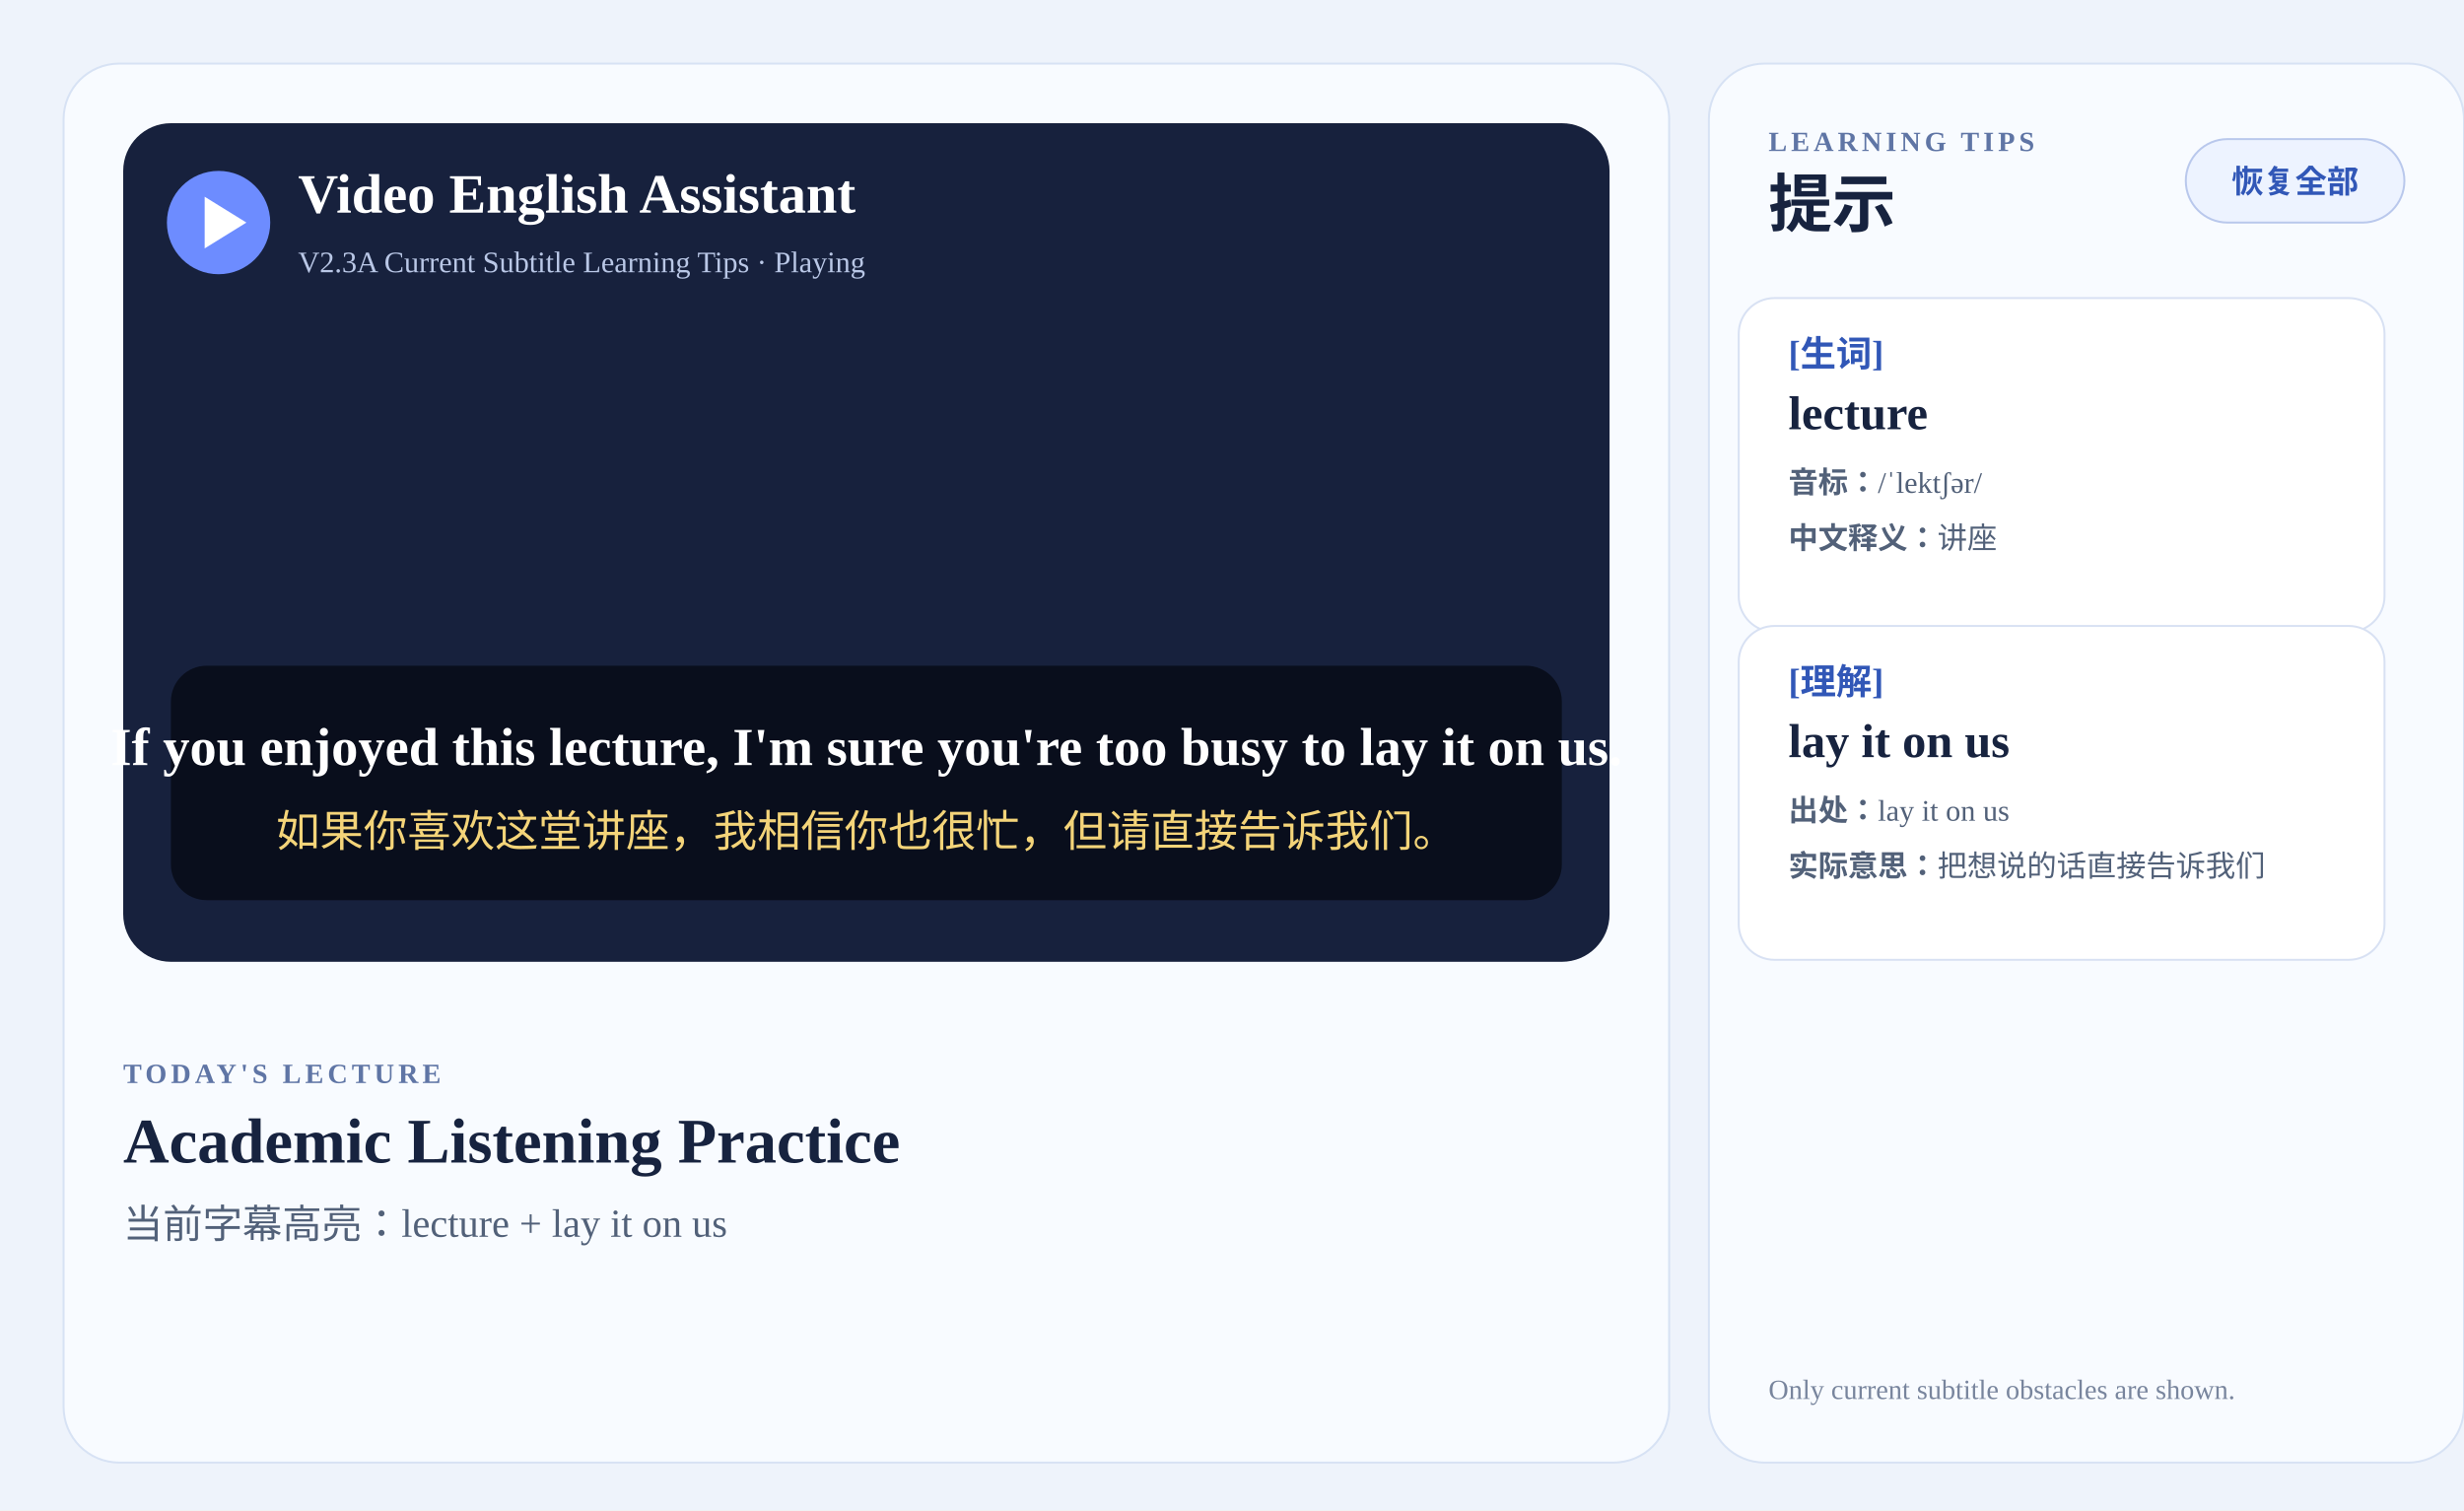
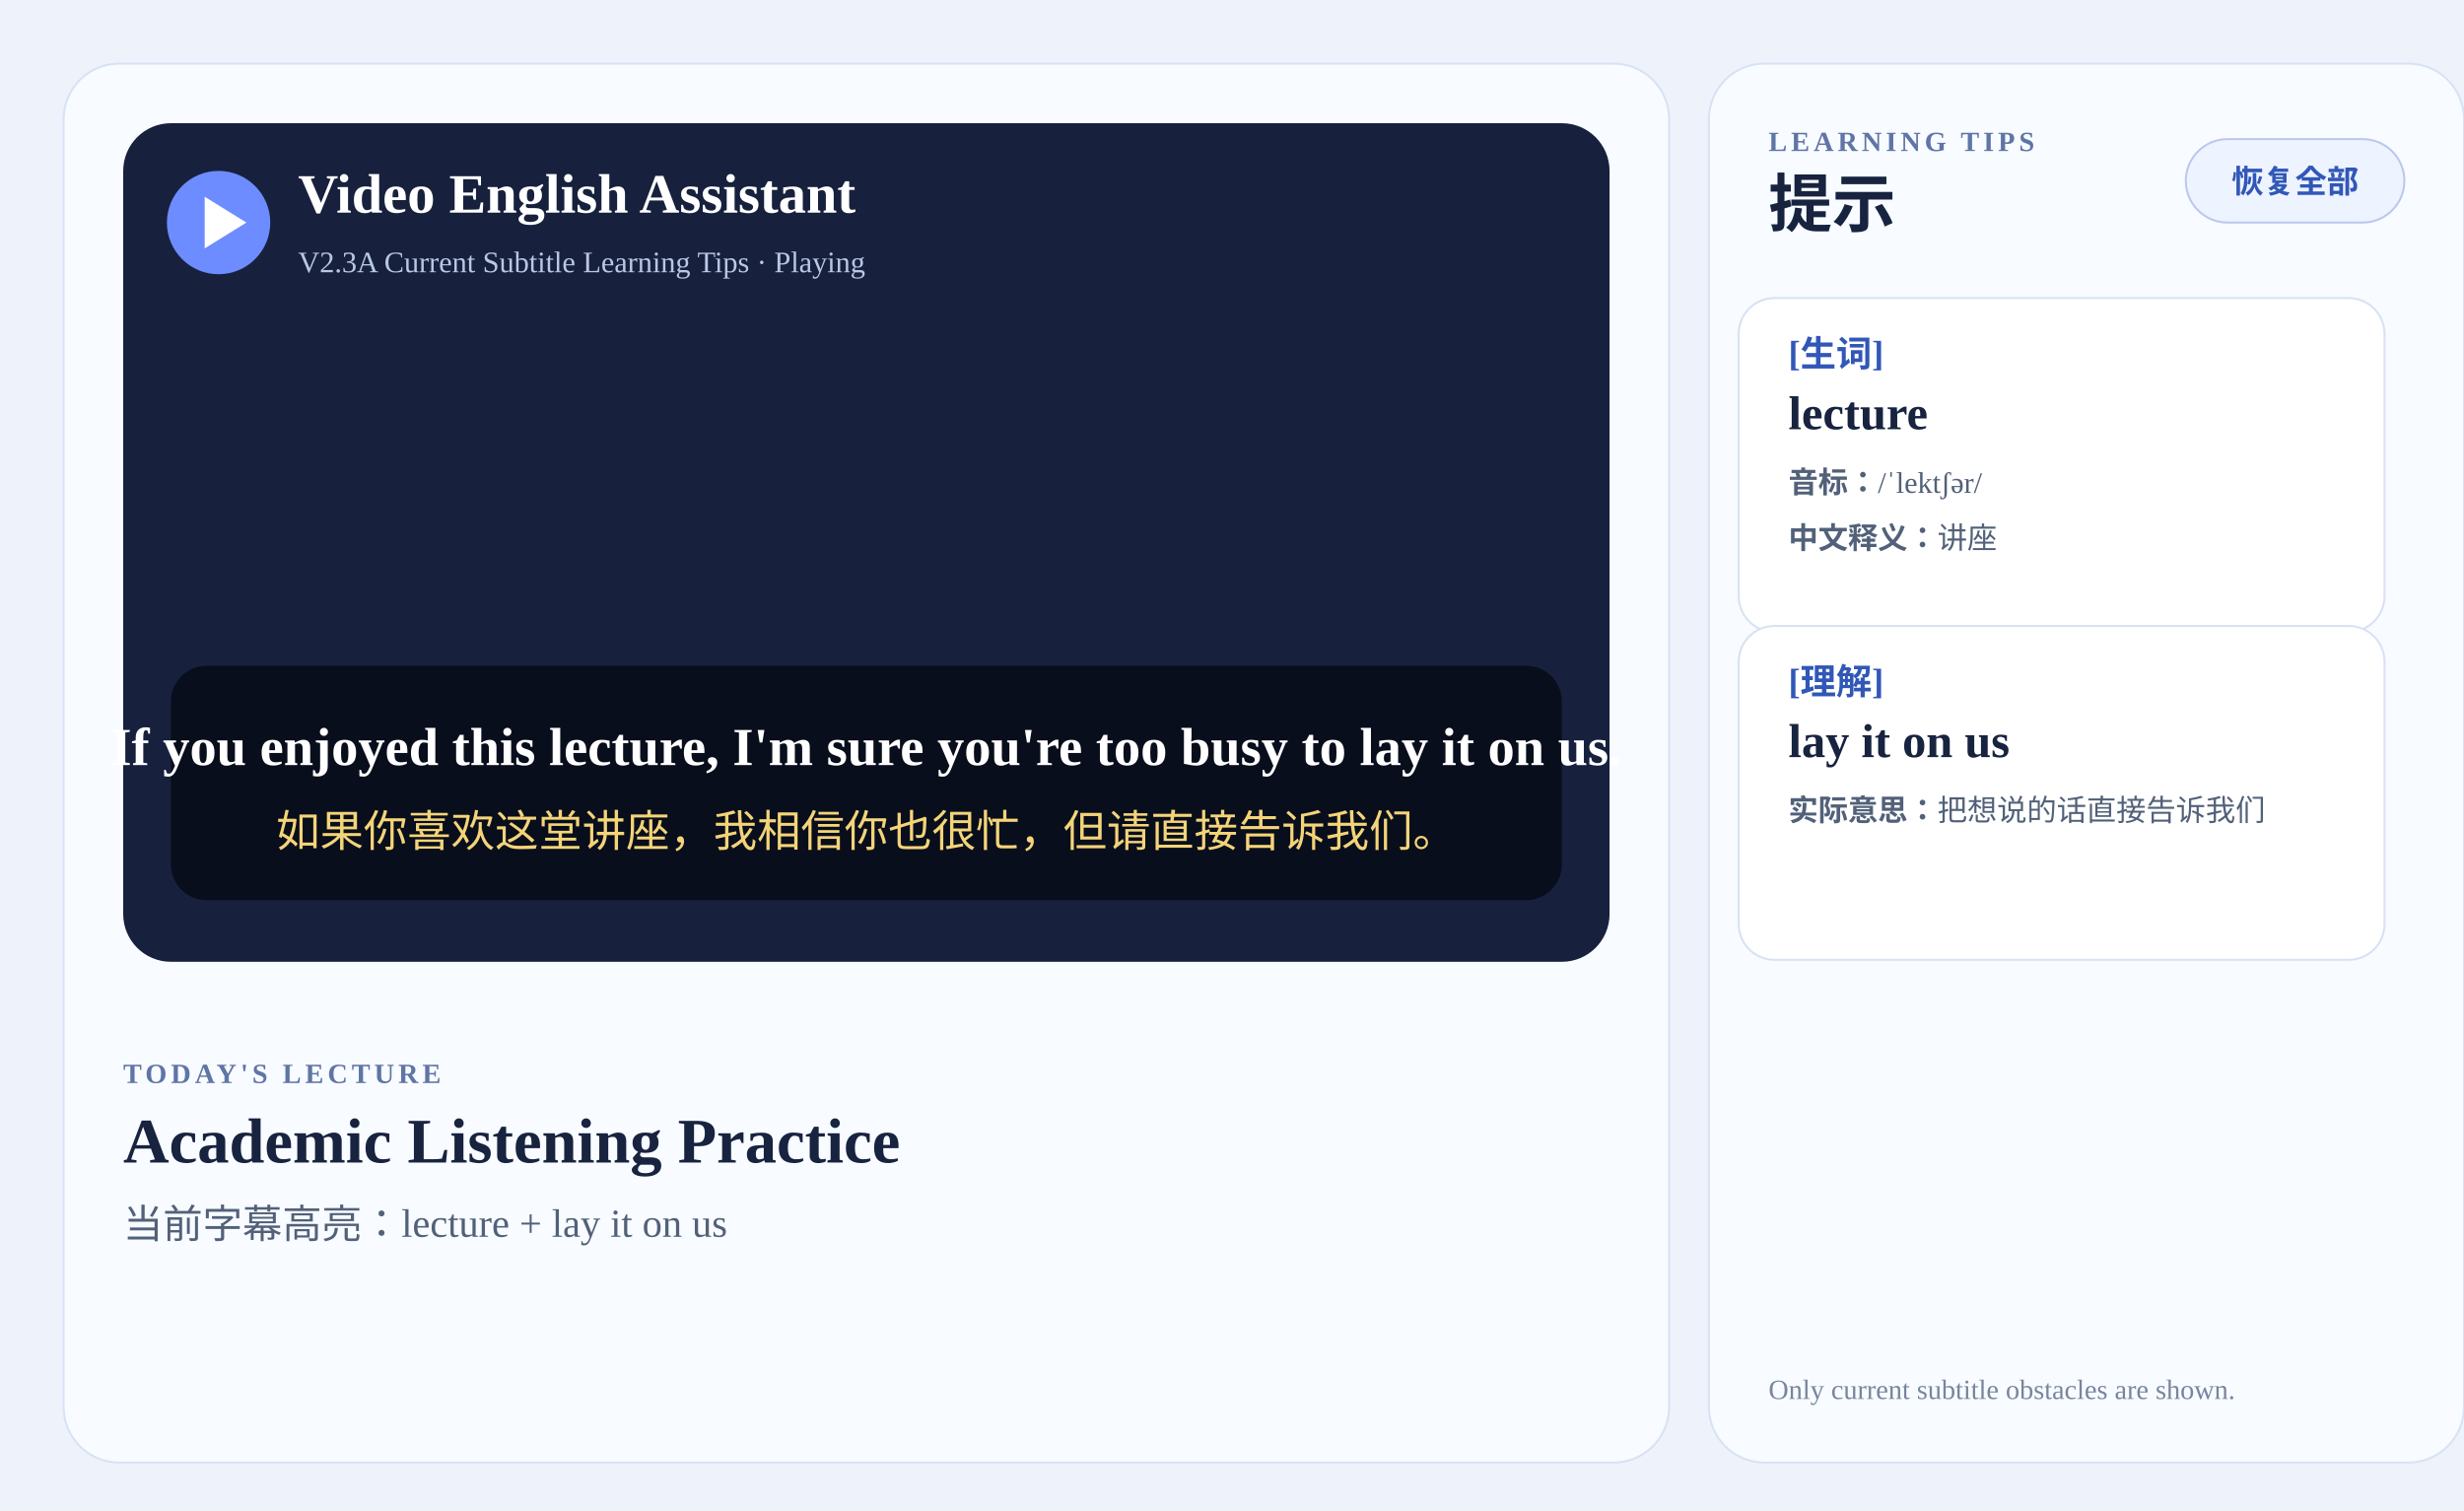
<svg xmlns="http://www.w3.org/2000/svg" width="1240" height="760" viewBox="0 0 1240 760">
  <rect width="1240" height="760" fill="#eef3fb" />
  <rect x="32" y="32" width="808" height="704" rx="28" fill="#f8fbff" stroke="#d7e2f4" />
  <rect x="62" y="62" width="748" height="422" rx="24" fill="#17213d" />
  <circle cx="110" cy="112" r="26" fill="#6d8cff" />
  <polygon points="103,99 103,125 124,112" fill="white" />
  <text x="150" y="107" font-size="28" font-weight="700" fill="#ffffff">Video English Assistant</text>
  <text x="150" y="137" font-size="15" fill="#b9c7e6">V2.3A Current Subtitle Learning Tips · Playing</text>
  <rect x="86" y="335" width="700" height="118" rx="18" fill="#050913" opacity="0.78" />
  <text x="436" y="385" text-anchor="middle" font-size="27" font-weight="700" fill="#ffffff">If you enjoyed this lecture, I'm sure you're too busy to lay it on us.</text>
  <text x="436" y="426" text-anchor="middle" font-size="22" fill="#f4d479">如果你喜欢这堂讲座，我相信你也很忙，但请直接告诉我们。</text>
  <text x="62" y="545" font-size="14" font-weight="700" letter-spacing="2" fill="#5f75a5">TODAY'S LECTURE</text>
  <text x="62" y="585" font-size="32" font-weight="700" fill="#17233f">Academic Listening Practice</text>
  <text x="62" y="623" font-size="20" fill="#526179">当前字幕高亮：lecture + lay it on us</text>
  <rect x="860" y="32" width="380" height="704" rx="28" fill="#f8fbff" stroke="#d7e2f4" />
  <text x="890" y="76" font-size="14" font-weight="700" letter-spacing="2" fill="#5f75a5">LEARNING TIPS</text>
  <text x="890" y="114" font-size="32" font-weight="700" fill="#17233f">提示</text>
  <rect x="1100" y="70" width="110" height="42" rx="21" fill="#edf3ff" stroke="#b9c8ec" />
  <text x="1155" y="97" text-anchor="middle" font-size="16" font-weight="700" fill="#3157b7">恢复全部</text>
  <rect x="875" y="150" width="325" height="168" rx="18" fill="#ffffff" stroke="#d8e1f3" />
  <text x="900" y="184" font-size="18" font-weight="700" fill="#3157b7">[生词]</text>
  <text x="900" y="216" font-size="24" font-weight="700" fill="#17233f">lecture</text>
  <text x="900" y="248" font-size="15" fill="#526179">
    <tspan font-weight="700">音标：</tspan>/ˈlektʃər/</text>
  <text x="900" y="276" font-size="15" fill="#526179">
    <tspan font-weight="700">中文释义：</tspan>讲座</text>
  <rect x="875" y="315" width="325" height="168" rx="18" fill="#ffffff" stroke="#d8e1f3" />
  <text x="900" y="349" font-size="18" font-weight="700" fill="#3157b7">[理解]</text>
  <text x="900" y="381" font-size="24" font-weight="700" fill="#17233f">lay it on us</text>
  <text x="900" y="413" font-size="15" fill="#526179">
-     <tspan font-weight="700">出处：</tspan>lay it on us</text>
-   <text x="900" y="441" font-size="15" fill="#526179">
    <tspan font-weight="700">实际意思：</tspan>把想说的话直接告诉我们</text>
  <text x="890" y="704" font-size="14" fill="#78859d">Only current subtitle obstacles are shown.</text>
</svg>
